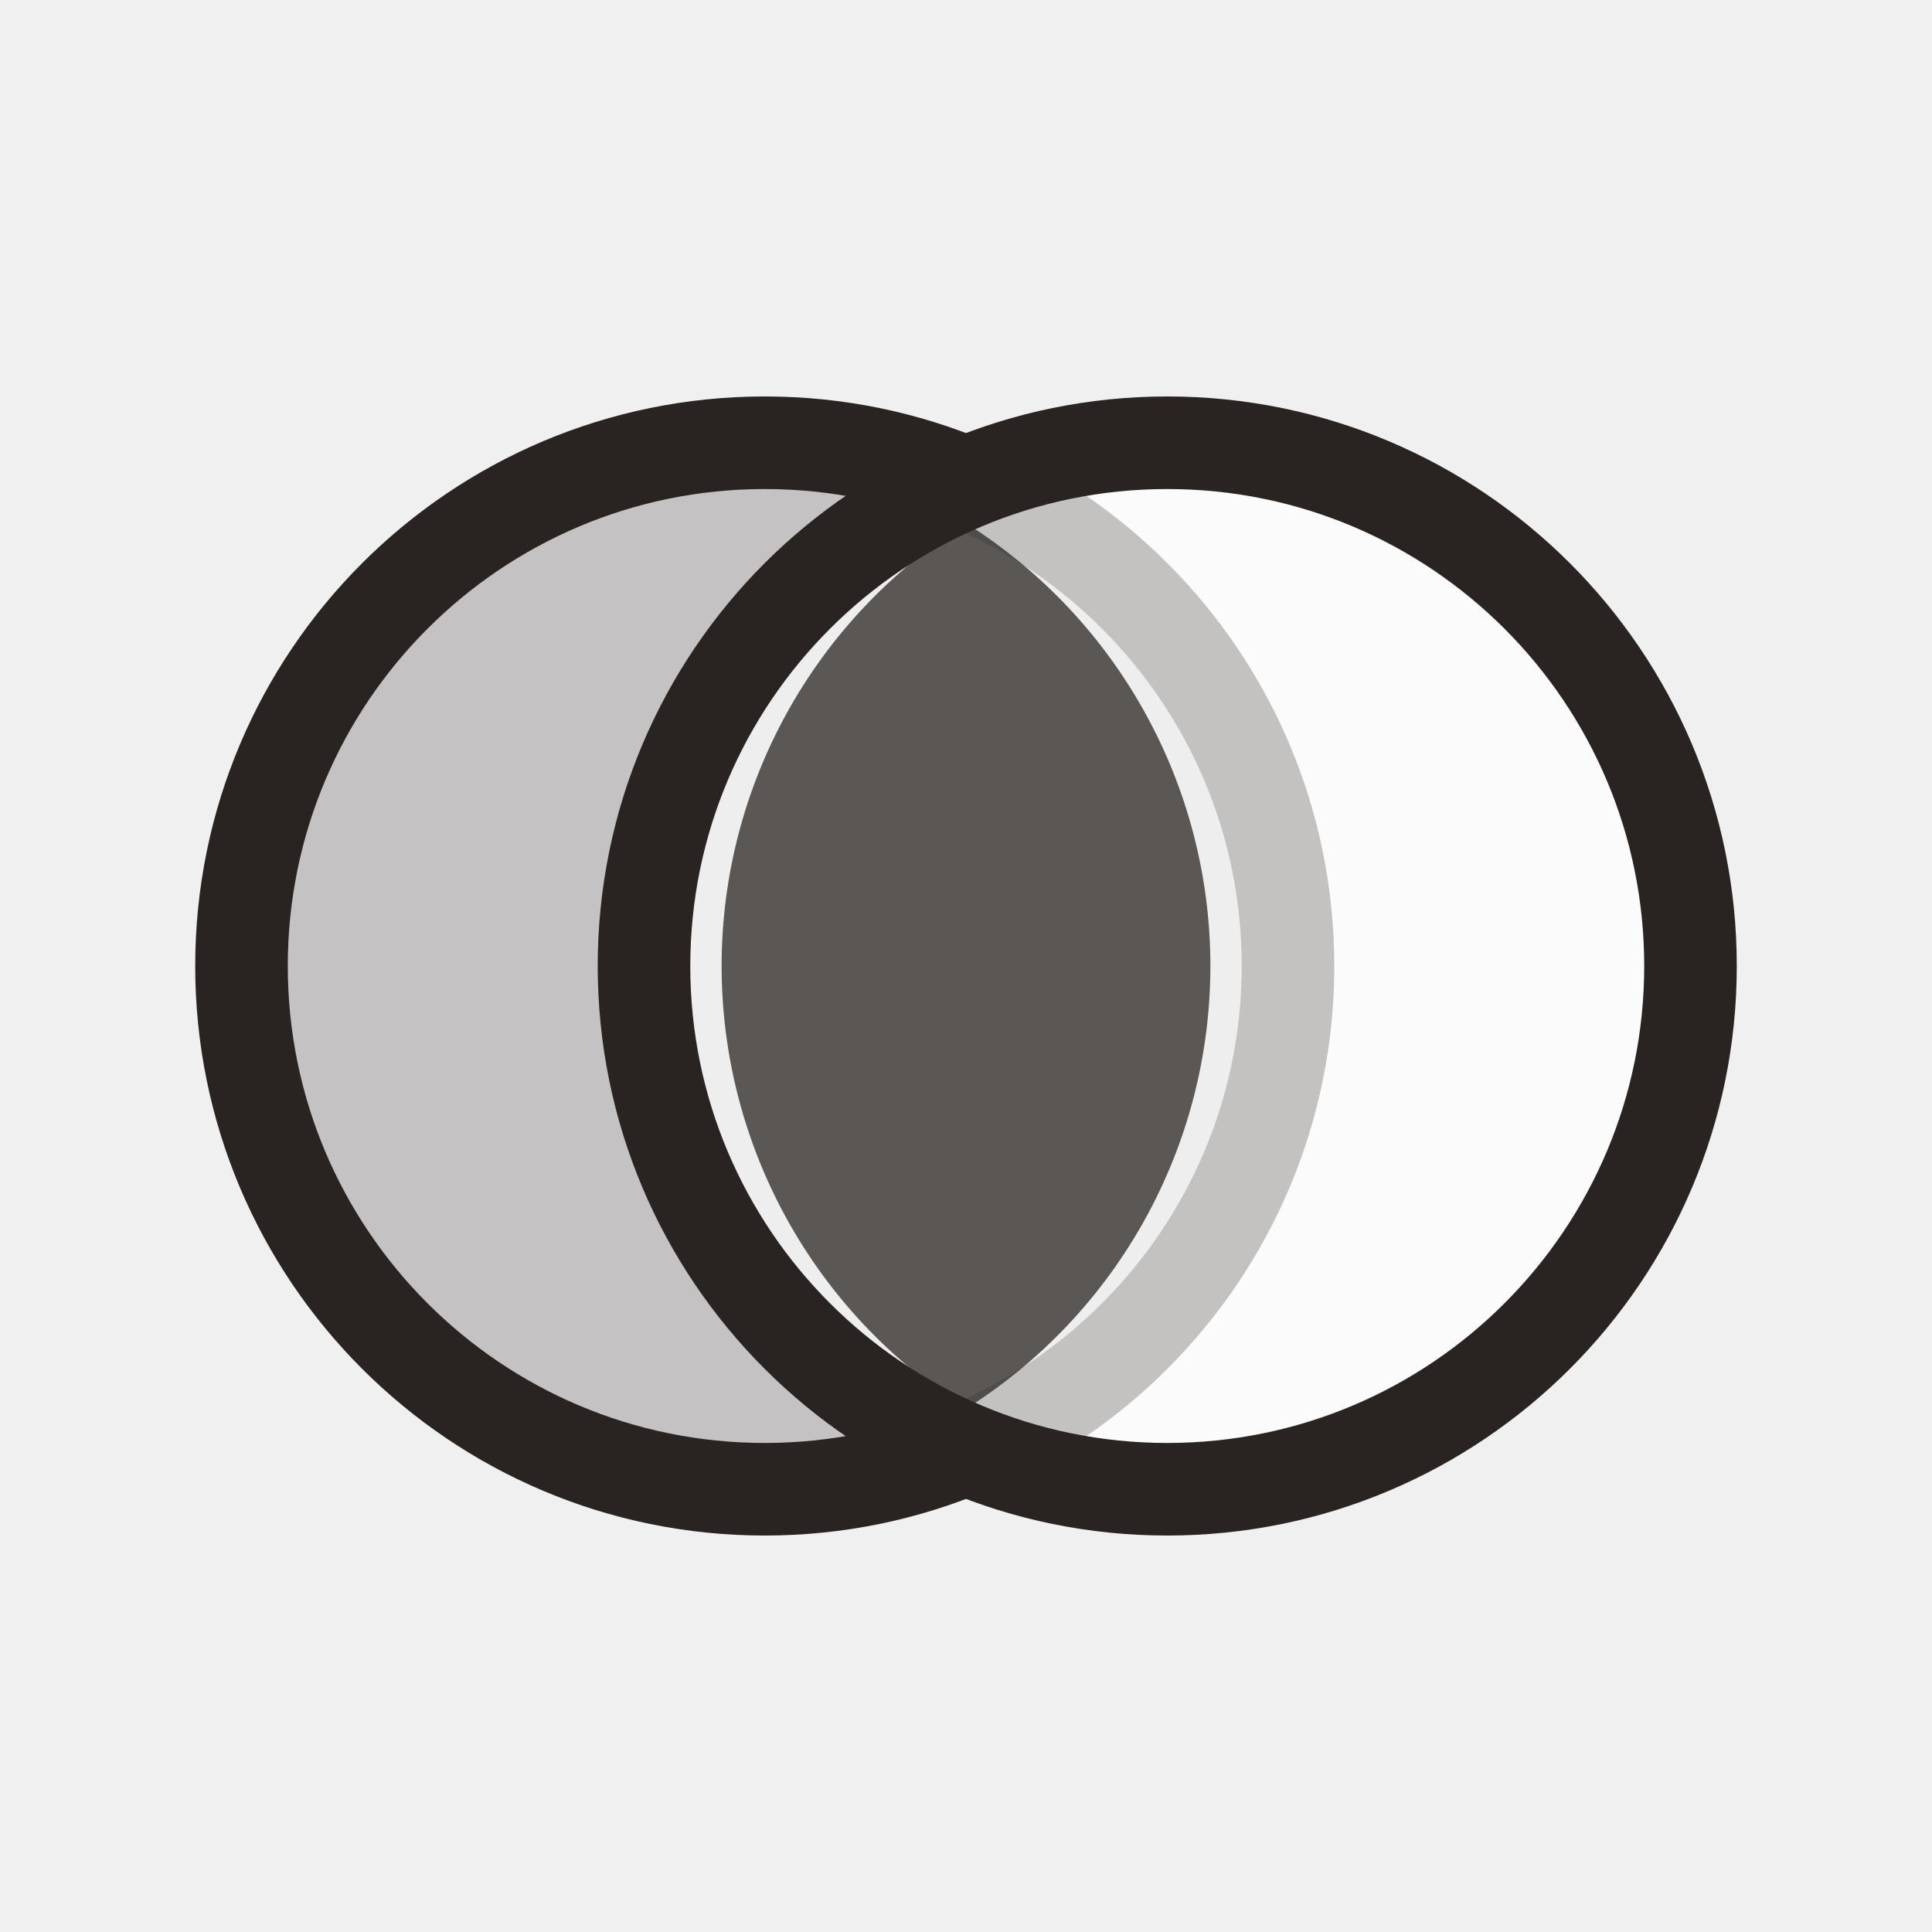
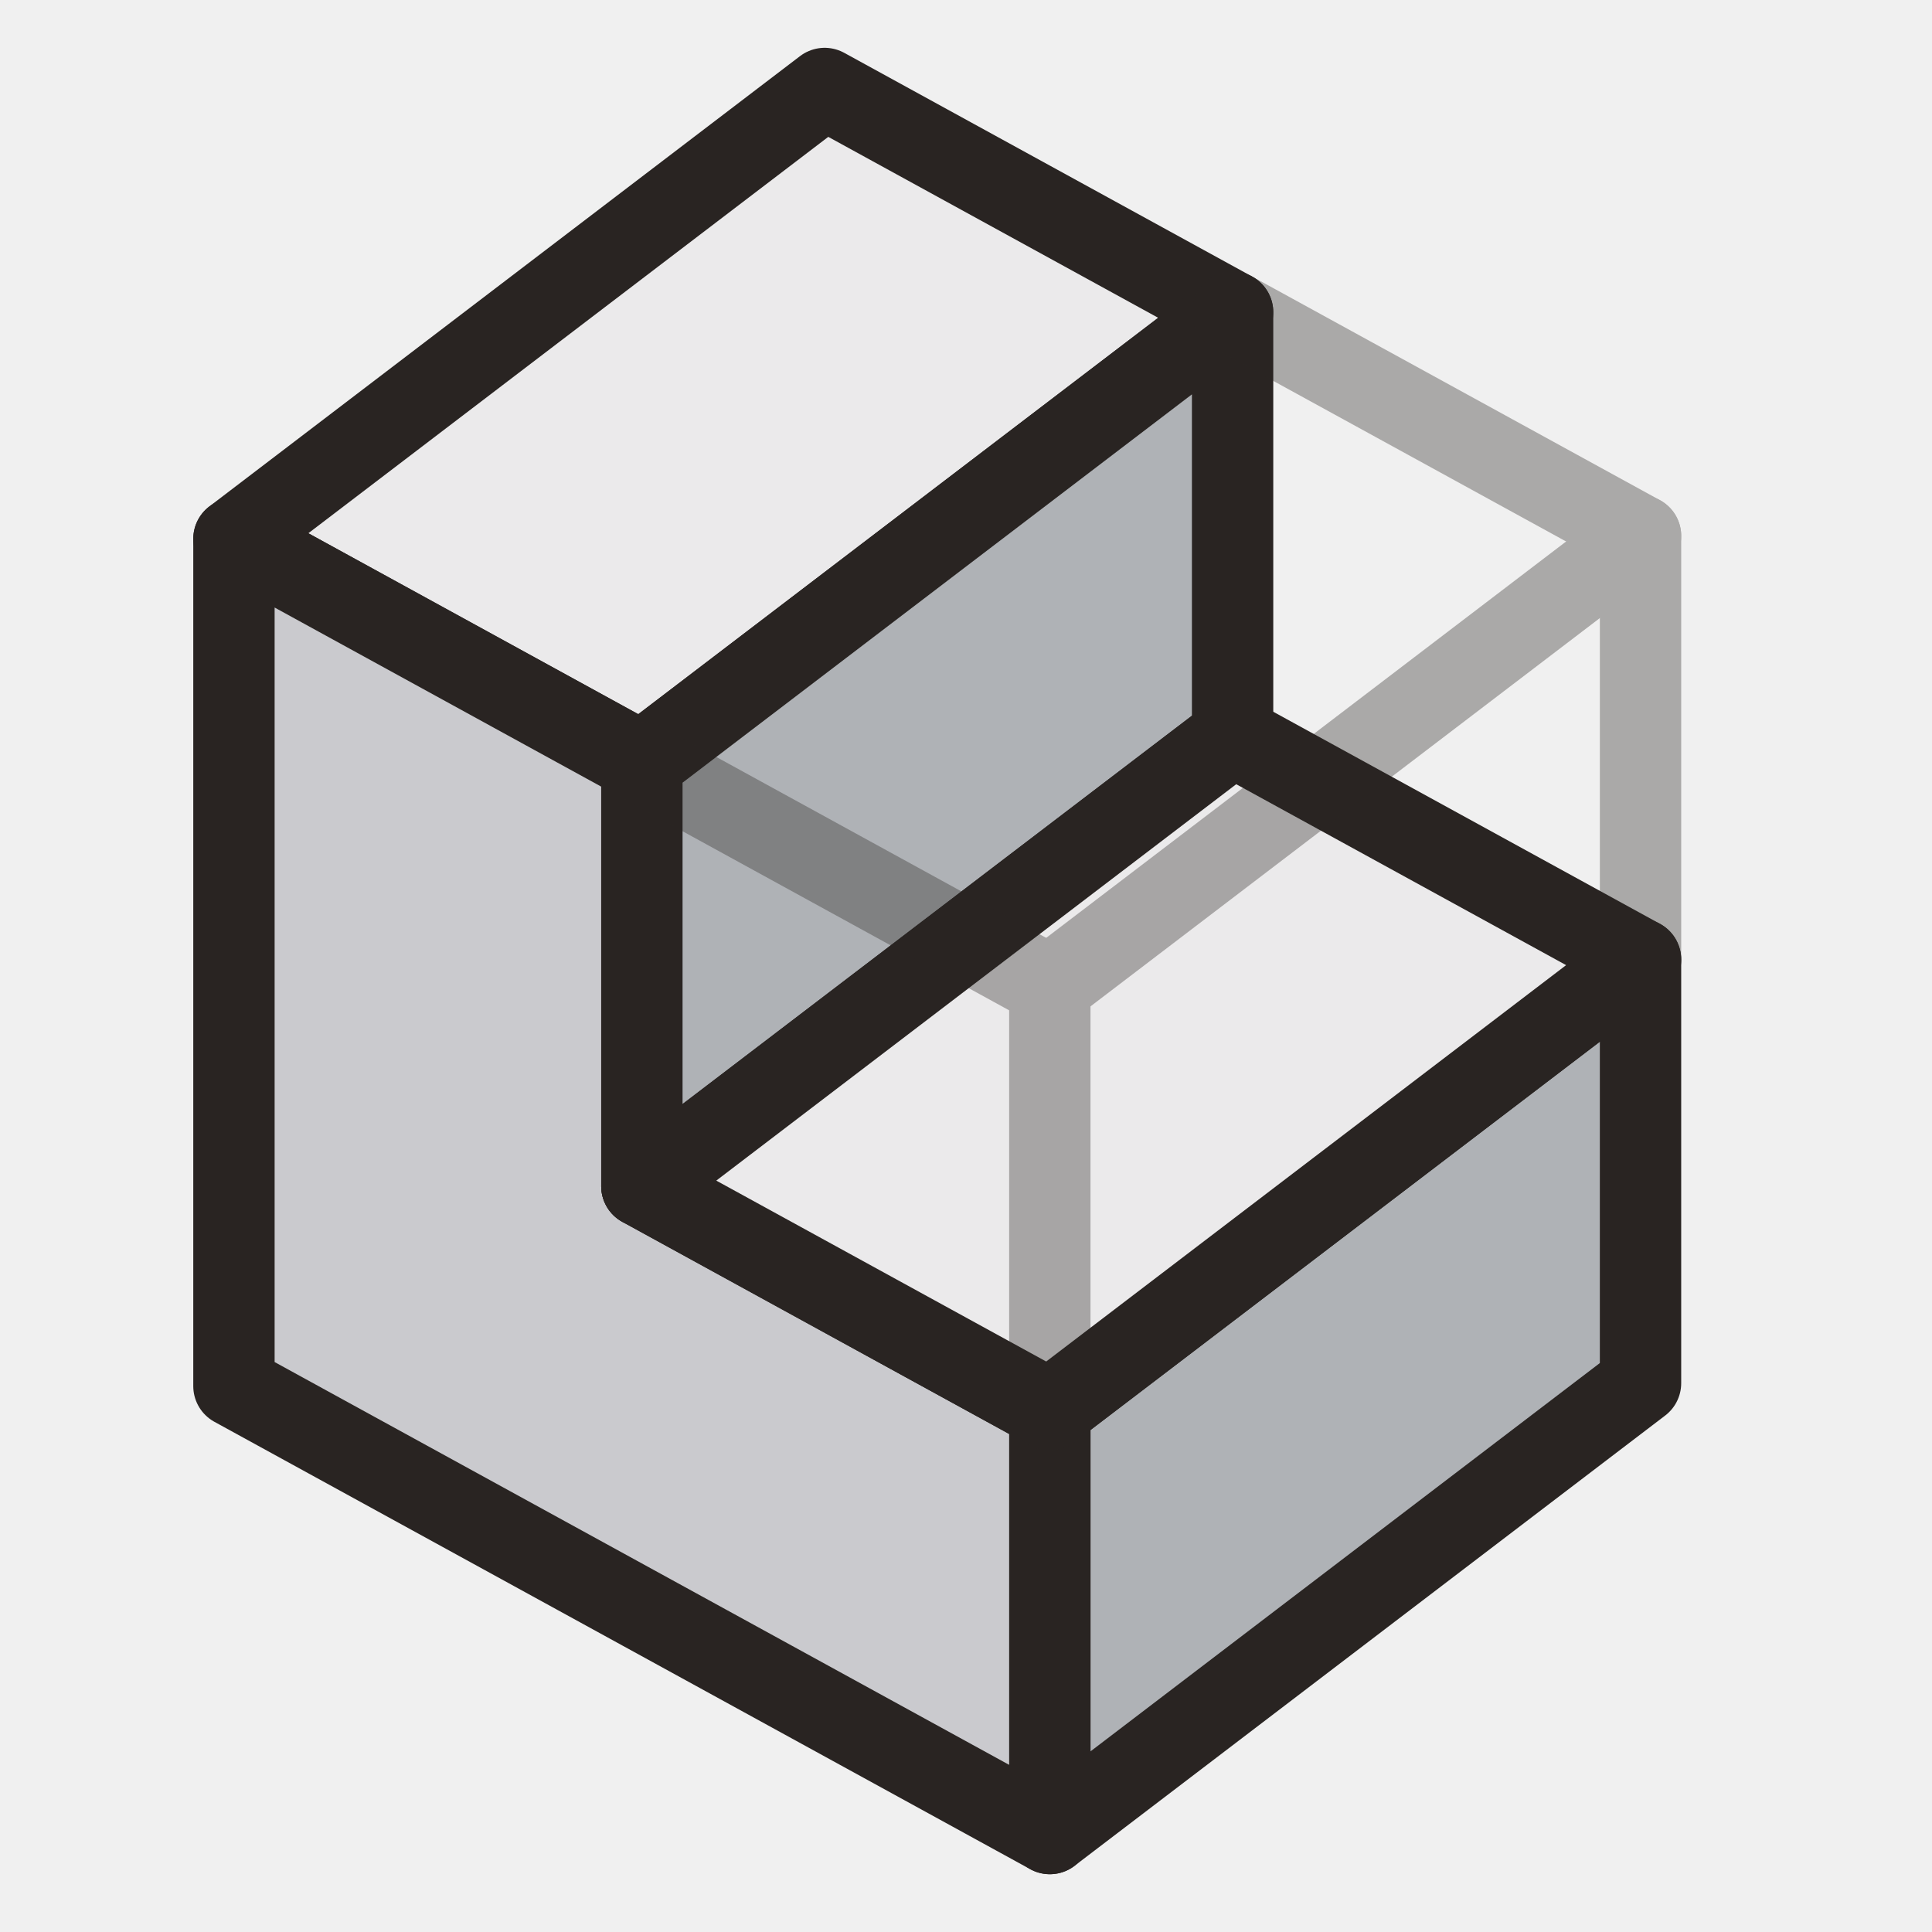
- <svg xmlns="http://www.w3.org/2000/svg" viewBox="0 0 48 48">
-   <circle cx="19" cy="24" r="13" fill="#292422" fill-opacity=".22" stroke="#292422" stroke-width="2.3" />
-   <circle cx="29" cy="24" r="13" fill="white" fill-opacity=".72" stroke="#292422" stroke-width="2.3" />
-   <path d="M24 13a13 13 0 0 1 0 22 13 13 0 0 1 0-22Z" fill="#292422" fill-opacity=".75" />
+ <svg xmlns="http://www.w3.org/2000/svg" version="1.1" id="svg1" width="190" height="190" viewBox="0 0 190 190" xml:space="preserve">
+   <defs id="defs1" />
+   <g id="g1">
+     <path id="path13" style="fill:#ebeaeb;fill-opacity:1;stroke:#292422;stroke-width:8;stroke-linecap:round;stroke-linejoin:round;stroke-opacity:1;paint-order:markers fill stroke" d="M 63.125,74.991 23.007,52.991 52.053,30.846 81.099,8.702 121.218,30.703 Z" />
+     <path id="path10" style="fill:#afb2b6;fill-opacity:1;stroke:#292422;stroke-width:8;stroke-linecap:round;stroke-linejoin:round;stroke-opacity:1;paint-order:markers fill stroke" d="m 103.243,180.316 v -41.663 l 58.092,-44.288 v 41.663 l -29.046,22.144 z" />
+     <path id="path15" style="fill:#cacace;fill-opacity:1;stroke:#292422;stroke-width:8;stroke-linecap:round;stroke-linejoin:round;stroke-opacity:1;paint-order:markers fill stroke" d="M 63.125,116.654 V 74.991 L 23.007,52.991 v 41.663 41.663 l 40.118,22 40.118,22 v -41.663 z" />
+     <path id="path5" style="fill:#afb2b6;fill-opacity:1;stroke:#292422;stroke-width:8;stroke-linecap:round;stroke-linejoin:round;stroke-opacity:1;paint-order:markers fill stroke" d="M 63.125,116.654 V 74.991 L 121.218,30.703 V 72.365 L 92.171,94.509 Z" />
+     <path id="path6" style="fill:#ebeaeb;fill-opacity:1;stroke:#292422;stroke-width:8;stroke-linecap:round;stroke-linejoin:round;stroke-opacity:1;paint-order:markers fill stroke" d="M 103.243,138.654 63.125,116.654 92.171,94.509 121.218,72.365 161.336,94.366 Z" />
+     <g id="g16" style="opacity:0.35">
+       <path style="fill:#292422;fill-opacity:1;stroke:#292422;stroke-width:8;stroke-linecap:round;stroke-linejoin:round;stroke-opacity:1;paint-order:markers fill stroke" d="M 103.243,96.991 161.336,52.703" id="path12" />
+       <path style="fill:none;fill-opacity:1;stroke:#292422;stroke-width:8;stroke-linecap:round;stroke-linejoin:round;stroke-opacity:1;paint-order:markers fill stroke" d="M 103.243,138.654 V 96.991 L 63.125,74.991" id="path14" />
+       <path style="fill:none;fill-opacity:1;stroke:#292422;stroke-width:8;stroke-linecap:round;stroke-linejoin:round;stroke-opacity:1;paint-order:markers fill stroke" d="M 161.336,94.366 V 52.703 L 121.218,30.703" id="path16" />
+     </g>
+   </g>
</svg>
